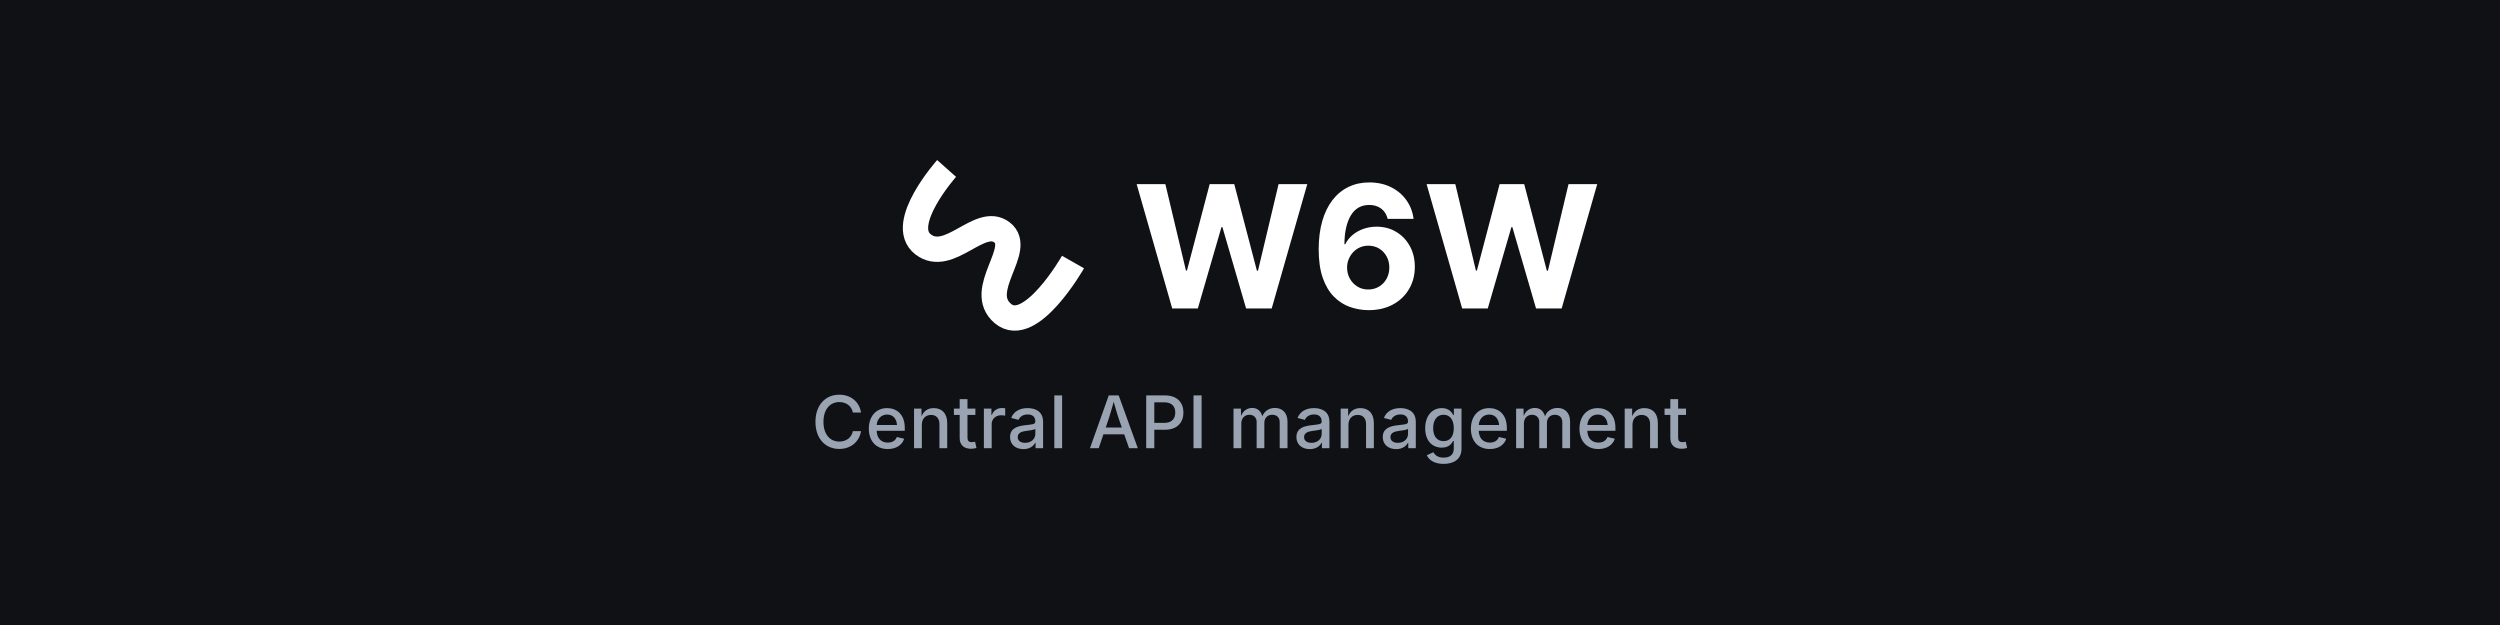
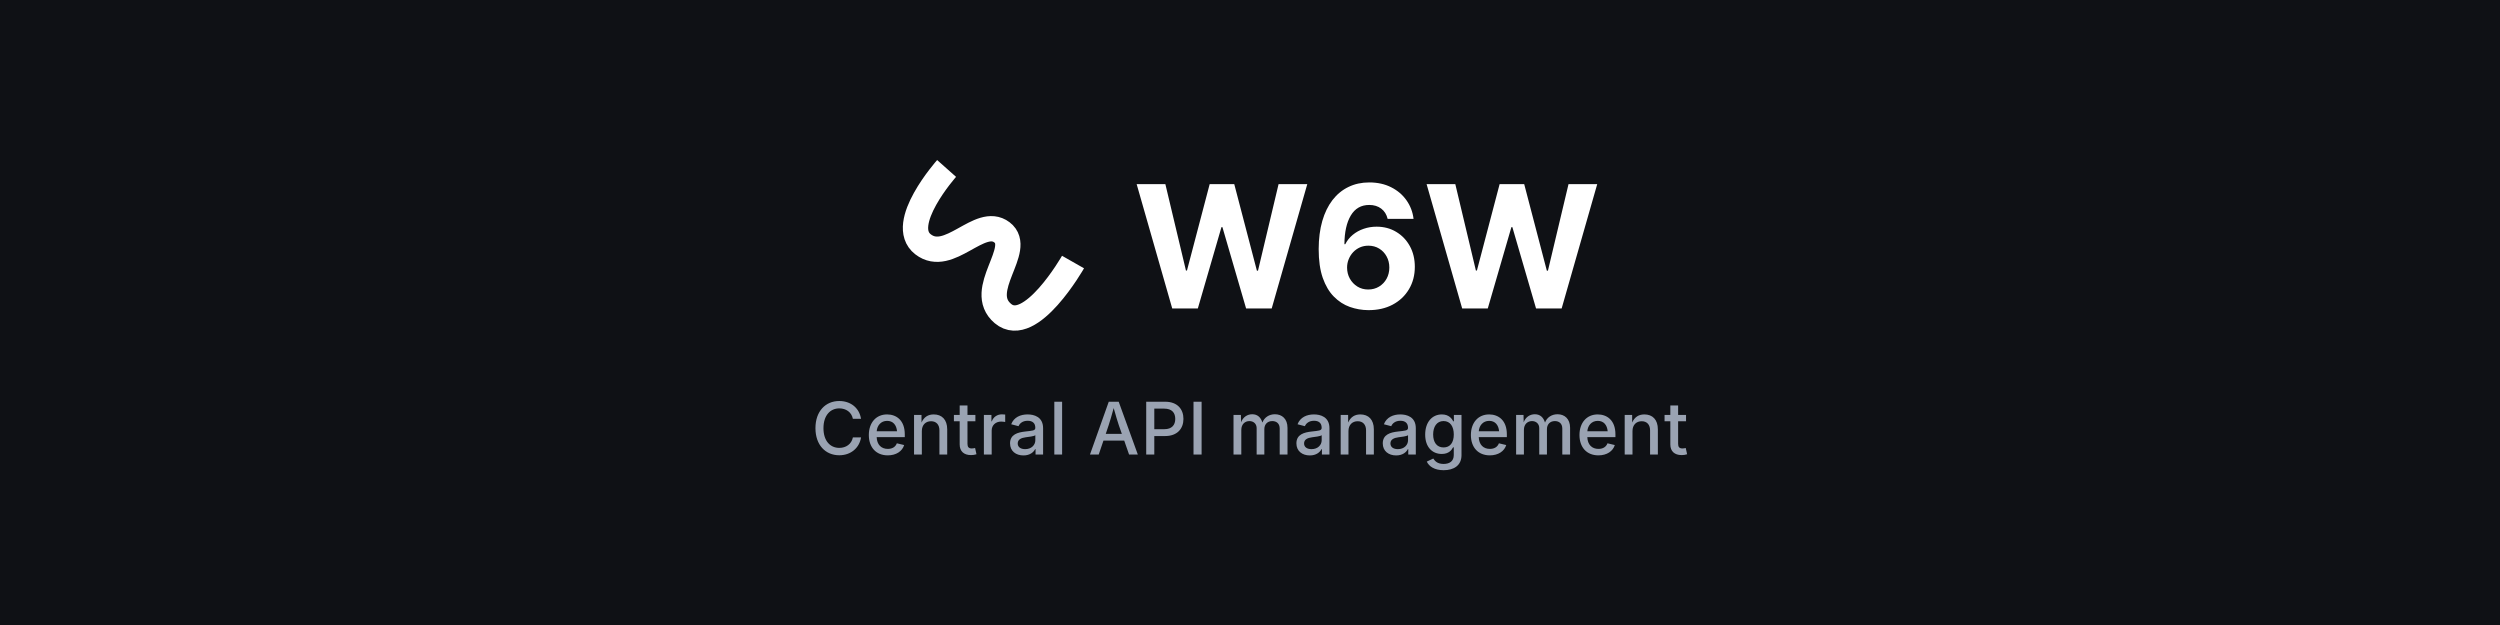
<svg xmlns="http://www.w3.org/2000/svg" viewBox="0 0 1584 396" width="1584" height="396" role="img" aria-label="w6w">
  <rect width="1584" height="396" fill="#0F1115" />
-   <g transform="translate(572,101.4215) scale(0.2423661)">
-     <g transform="translate(-65.0049,-119.1304)">
+   <g transform="translate(572,98.06305) scale(0.2423661)">
+     <g transform="translate(-65.0049,-105.2733)">
      <g transform="translate(301.9891,342.2575) scale(0.5655947) translate(-545,-496.5)" fill="none" stroke="#FFFFFF" stroke-width="117">
        <path d="M912.877 573.286C912.877 573.286 716.083 919.142 588.645 811.214C461.206 703.287 686.341 513.766 584.274 436.026C482.206 358.287 339.706 584.287 219.595 491.326C99.484 398.365 328.592 140.757 328.592 140.757" />
      </g>
      <path fill="#FFFFFF" d="M769.397 507L676.41 182.021H751.466L805.259 407.824H807.957L867.304 182.021H931.57L990.758 408.3H993.614L1047.41 182.021H1122.46L1029.48 507H962.512L900.627 294.526H898.088L836.361 507H769.397ZM1282.06 511.443C1265.34 511.337 1249.21 508.534 1233.66 503.033C1218.21 497.532 1204.36 488.593 1192.08 476.216C1179.81 463.839 1170.08 447.442 1162.89 427.025C1155.8 406.608 1152.26 381.536 1152.26 351.81C1152.36 324.517 1155.48 300.132 1161.62 278.658C1167.86 257.077 1176.75 238.776 1188.28 223.754C1199.91 208.732 1213.82 197.307 1230.01 189.479C1246.19 181.545 1264.34 177.578 1284.44 177.578C1306.12 177.578 1325.27 181.809 1341.88 190.272C1358.49 198.629 1371.82 210.002 1381.87 224.389C1392.02 238.776 1398.16 254.908 1400.27 272.786H1332.52C1329.87 261.467 1324.32 252.581 1315.86 246.128C1307.39 239.675 1296.92 236.448 1284.44 236.448C1263.28 236.448 1247.2 245.652 1236.2 264.059C1225.3 282.466 1219.75 307.485 1219.54 339.115H1221.76C1226.62 329.489 1233.18 321.29 1241.43 314.52C1249.79 307.643 1259.26 302.407 1269.84 298.81C1280.52 295.108 1291.79 293.256 1303.64 293.256C1322.89 293.256 1340.03 297.805 1355.05 306.903C1370.07 315.895 1381.92 328.272 1390.59 344.034C1399.27 359.797 1403.61 377.833 1403.61 398.145C1403.61 420.148 1398.48 439.719 1388.21 456.857C1378.06 473.994 1363.83 487.429 1345.53 497.162C1327.33 506.788 1306.18 511.549 1282.06 511.443ZM1281.74 457.491C1292.32 457.491 1301.79 454.953 1310.14 449.875C1318.5 444.797 1325.06 437.921 1329.82 429.246C1334.58 420.572 1336.96 410.839 1336.96 400.049C1336.96 389.258 1334.58 379.579 1329.82 371.01C1325.17 362.441 1318.71 355.618 1310.46 350.54C1302.21 345.462 1292.79 342.924 1282.22 342.924C1274.28 342.924 1266.93 344.405 1260.16 347.367C1253.49 350.329 1247.62 354.454 1242.55 359.744C1237.57 365.033 1233.66 371.169 1230.8 378.151C1227.95 385.027 1226.52 392.379 1226.52 400.207C1226.52 410.68 1228.9 420.254 1233.66 428.929C1238.53 437.603 1245.08 444.532 1253.34 449.716C1261.69 454.9 1271.16 457.491 1281.74 457.491ZM1527.38 507L1434.39 182.021H1509.45L1563.24 407.824H1565.94L1625.28 182.021H1689.55L1748.74 408.3H1751.59L1805.39 182.021H1880.44L1787.46 507H1720.49L1658.61 294.526H1656.07L1594.34 507H1527.38Z" />
    </g>
  </g>
-   <text x="792" y="284" text-anchor="middle" fill="#9AA3B2" font-family="Inter, 'Liberation Sans', Arial, Helvetica, sans-serif" font-size="46" font-weight="500" letter-spacing="0.01em">Central API management</text>
+   <text x="792" y="288" text-anchor="middle" fill="#9AA3B2" font-family="Inter, 'Liberation Sans', Arial, Helvetica, sans-serif" font-size="46" font-weight="500" letter-spacing="0.01em">Central API management</text>
</svg>
